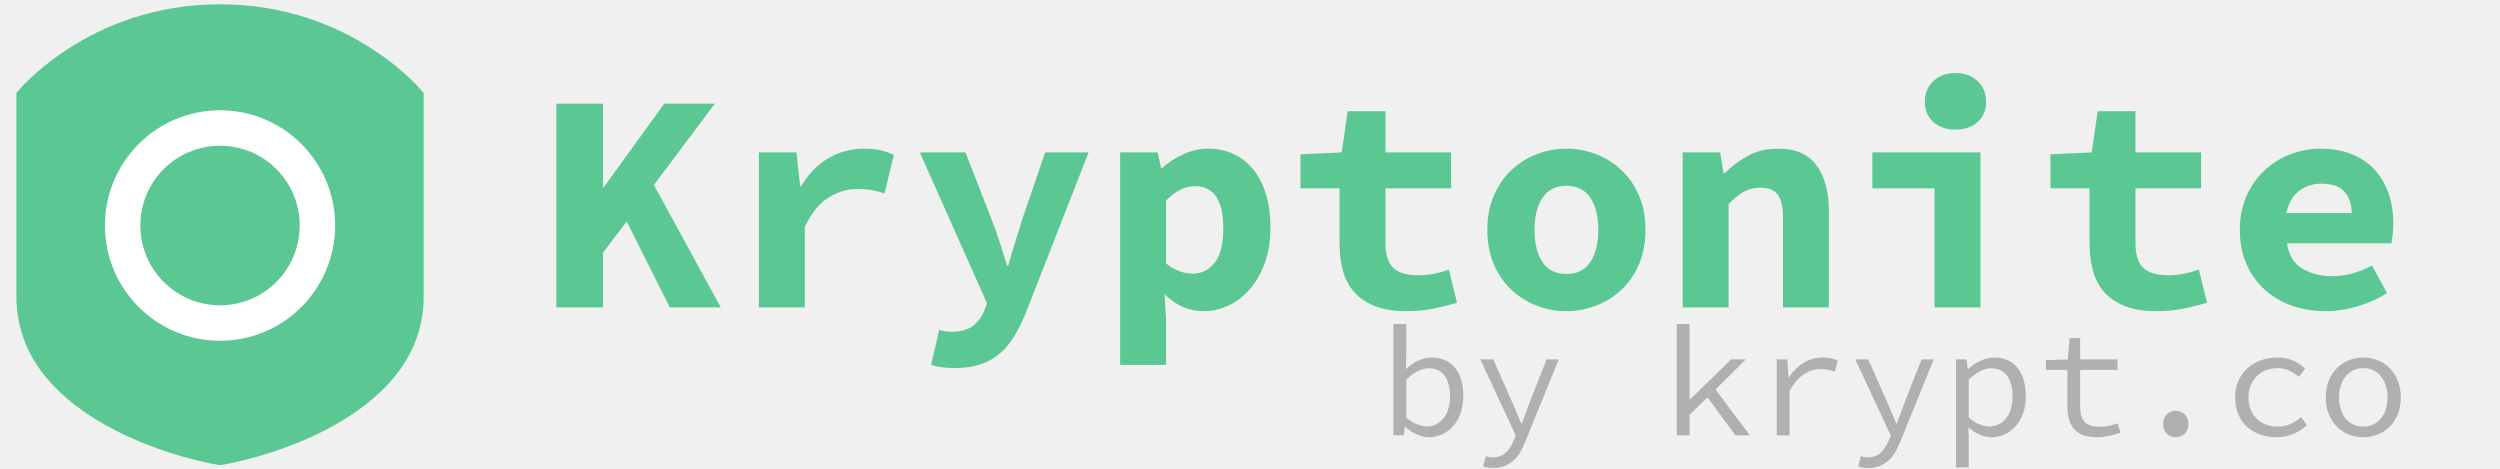
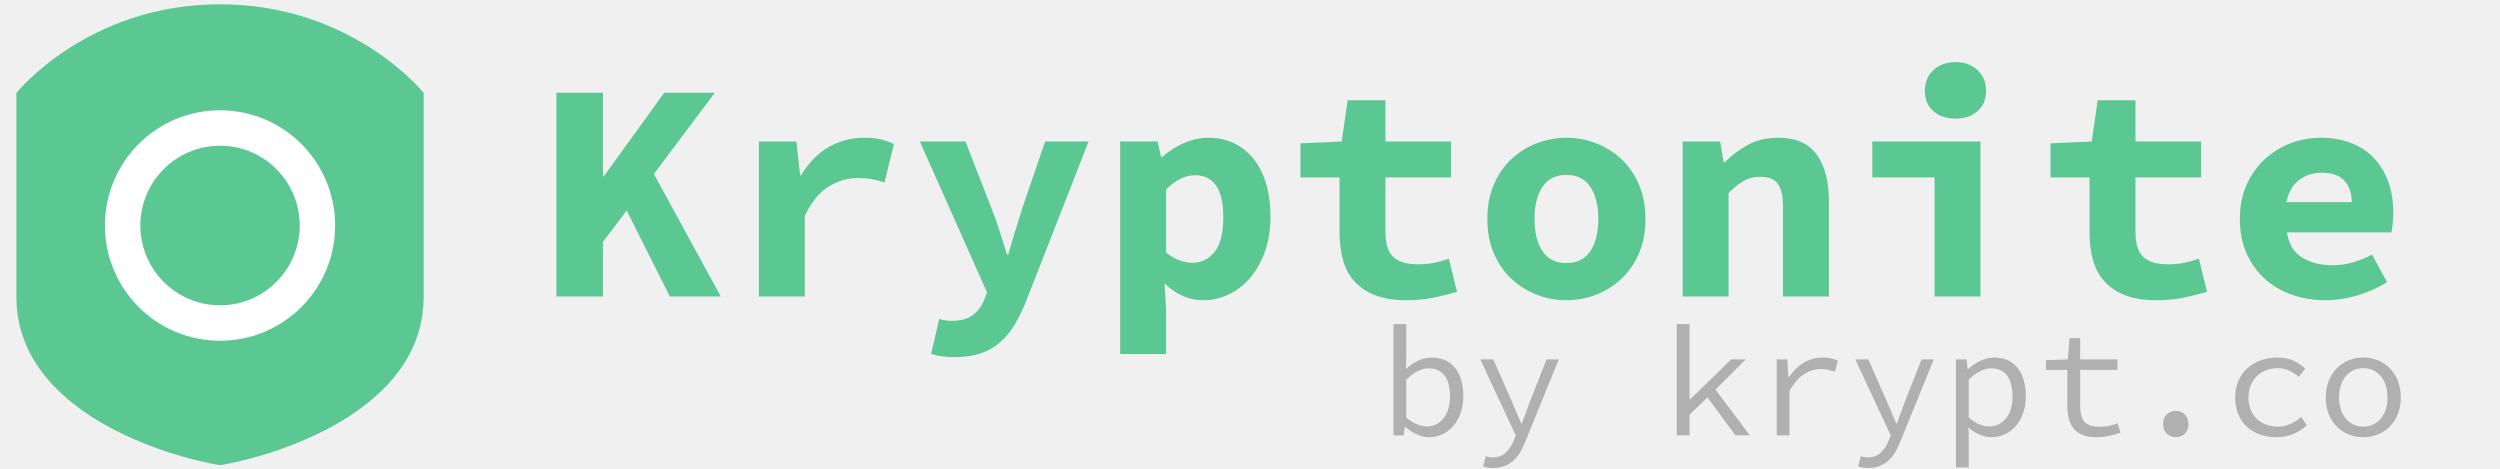
<svg xmlns="http://www.w3.org/2000/svg" width="6400px" height="1200px" viewBox="0 0 6400 1200" version="1.1" style="background: #FFFFFF;">
  <defs />
  <g id="iPhone-Screens" stroke="none" stroke-width="1" fill="none" fill-rule="evenodd">
    <g id="website-logo-banner">
-       <g id="Group-8" transform="translate(1424, 187)">
+       <g id="Group-8" transform="translate(1424, 159)">
        <path d="M0.4,78.4 L119.6,78.4 L119.6,292 L122,292 L276.4,78.4 L406,78.4 L250,286.4 L421.2,600 L290.8,600 L180.4,380 L119.6,460 L119.6,600 L0.4,600 L0.4,78.4 Z M518.8,203.2 L614.8,203.2 L624.4,289.6 L626.8,289.6 C646.533,257.067 670.267,232.933 698,217.2 C725.733,201.467 755.6,193.6 787.6,193.6 C805.2,193.6 819.467,194.933 830.4,197.6 C841.333,200.267 852.667,204.267 864.4,209.6 L840.4,308 C828.133,304.267 817.067,301.467 807.2,299.6 C797.333,297.733 784.933,296.8 770,296.8 C745.467,296.8 721.333,304 697.6,318.4 C673.867,332.8 653.467,357.866 636.4,393.6 L636.4,600 L518.8,600 L518.8,203.2 Z M980.4,657.6 C990.533,660.8 1000.933,662.4 1011.6,662.4 C1034.533,662.4 1052.533,657.6 1065.6,648 C1078.667,638.4 1088.4,625.867 1094.8,610.4 L1102.8,589.6 L930.8,203.2 L1047.6,203.2 L1114,373.6 C1121.467,392.267 1128.4,411.6 1134.8,431.6 C1141.2,451.6 1147.6,472 1154,492.8 L1157.2,492.8 C1162.533,473.067 1168.4,453.2 1174.8,433.2 C1181.2,413.2 1187.333,393.333 1193.2,373.6 L1251.6,203.2 L1362.8,203.2 L1206,604 C1196.4,629.067 1186,651.067 1174.8,670 C1163.6,688.933 1150.8,704.667 1136.4,717.2 C1122,729.733 1105.333,739.2 1086.4,745.6 C1067.467,752 1045.467,755.2 1020.4,755.2 C1008.667,755.2 997.733,754.533 987.6,753.2 C977.467,751.867 968.133,749.867 959.6,747.2 L980.4,657.6 Z M1561.2,631.2 L1561.2,747.2 L1443.6,747.2 L1443.6,203.2 L1539.6,203.2 L1548.4,243.2 L1550.8,243.2 C1566.8,228.8 1585.2,216.933 1606,207.6 C1626.8,198.267 1647.867,193.6 1669.2,193.6 C1693.733,193.6 1715.867,198.4 1735.6,208 C1755.333,217.6 1772.133,231.2 1786,248.8 C1799.867,266.4 1810.4,287.6 1817.6,312.4 C1824.8,337.2 1828.4,364.8 1828.4,395.2 C1828.4,429.334 1823.6,459.6 1814,486 C1804.4,512.4 1791.6,534.8 1775.6,553.2 C1759.6,571.6 1741.333,585.6 1720.8,595.2 C1700.267,604.8 1678.8,609.6 1656.4,609.6 C1620.133,609.6 1587.067,595.2 1557.2,566.4 L1561.2,631.2 Z M1561.2,487.2 C1572.4,496.8 1584,503.6 1596,507.6 C1608,511.6 1619.067,513.6 1629.2,513.6 C1651.6,513.6 1670.267,504.4 1685.2,486 C1700.133,467.6 1707.6,437.867 1707.6,396.8 C1707.6,325.333 1683.334,289.6 1634.8,289.6 C1609.733,289.6 1585.2,301.867 1561.2,326.4 L1561.2,487.2 Z M2005.2,295.2 L1905.2,295.2 L1905.2,208 L2010.8,203.2 L2026,97.6 L2122.8,97.6 L2122.8,203.2 L2290.8,203.2 L2290.8,295.2 L2122.8,295.2 L2122.8,434.4 C2122.8,464.8 2129.467,486.267 2142.8,498.8 C2156.133,511.333 2177.2,517.6 2206,517.6 C2221.467,517.6 2235.6,516.267 2248.4,513.6 C2261.2,510.933 2273.467,507.467 2285.2,503.2 L2306,588 C2288.4,593.333 2268.8,598.267 2247.2,602.8 C2225.6,607.333 2202,609.6 2176.4,609.6 C2144.933,609.6 2118.267,605.333 2096.4,596.8 C2074.533,588.267 2056.8,576.4 2043.2,561.2 C2029.6,546 2019.867,527.733 2014,506.4 C2008.133,485.067 2005.2,461.333 2005.2,435.2 L2005.2,295.2 Z M2383.6,401.6 C2383.6,368.533 2389.2,339.067 2400.4,313.2 C2411.6,287.333 2426.667,265.6 2445.6,248 C2464.533,230.4 2486.133,216.933 2510.4,207.6 C2534.667,198.267 2559.867,193.6 2586,193.6 C2612.133,193.6 2637.333,198.267 2661.6,207.6 C2685.867,216.933 2707.467,230.4 2726.4,248 C2745.333,265.6 2760.4,287.333 2771.6,313.2 C2782.8,339.067 2788.4,368.533 2788.4,401.6 C2788.4,434.667 2782.8,464.133 2771.6,490 C2760.4,515.867 2745.333,537.6 2726.4,555.2 C2707.467,572.8 2685.867,586.267 2661.6,595.6 C2637.333,604.933 2612.133,609.6 2586,609.6 C2559.867,609.6 2534.667,604.933 2510.4,595.6 C2486.133,586.267 2464.533,572.8 2445.6,555.2 C2426.667,537.6 2411.6,515.867 2400.4,490 C2389.2,464.133 2383.6,434.667 2383.6,401.6 Z M2504.4,401.6 C2504.4,436.267 2511.2,463.733 2524.8,484 C2538.4,504.267 2558.8,514.4 2586,514.4 C2613.2,514.4 2633.6,504.267 2647.2,484 C2660.8,463.733 2667.6,436.267 2667.6,401.6 C2667.6,366.933 2660.8,339.467 2647.2,319.2 C2633.6,298.933 2613.2,288.8 2586,288.8 C2558.8,288.8 2538.4,298.933 2524.8,319.2 C2511.2,339.467 2504.4,366.933 2504.4,401.6 Z M2883.6,203.2 L2979.6,203.2 L2988.4,256 L2991.6,256 C3008.667,238.933 3028.267,224.267 3050.4,212 C3072.533,199.733 3098.533,193.6 3128.4,193.6 C3173.2,193.6 3206,208 3226.8,236.8 C3247.6,265.6 3258,305.066 3258,355.2 L3258,600 L3140.4,600 L3140.4,370.4 C3140.4,343.733 3136.133,324.267 3127.6,312 C3119.067,299.733 3103.867,293.6 3082,293.6 C3066,293.6 3052,297.067 3040,304 C3028,310.933 3015.067,321.333 3001.2,335.2 L3001.2,600 L2883.6,600 L2883.6,203.2 Z M3369.2,203.2 L3646,203.2 L3646,600 L3528.4,600 L3528.4,295.2 L3369.2,295.2 L3369.2,203.2 Z M3582,144.8 C3559.067,144.8 3540.267,138.4 3525.6,125.6 C3510.933,112.8 3503.6,95.467 3503.6,73.6 C3503.6,51.733 3510.933,34 3525.6,20.4 C3540.267,6.8 3559.067,0 3582,0 C3604.933,0 3623.733,6.8 3638.4,20.4 C3653.067,34 3660.4,51.733 3660.4,73.6 C3660.4,95.467 3653.067,112.8 3638.4,125.6 C3623.733,138.4 3604.933,144.8 3582,144.8 Z M3925.2,295.2 L3825.2,295.2 L3825.2,208 L3930.8,203.2 L3946,97.6 L4042.8,97.6 L4042.8,203.2 L4210.8,203.2 L4210.8,295.2 L4042.8,295.2 L4042.8,434.4 C4042.8,464.8 4049.467,486.267 4062.8,498.8 C4076.133,511.333 4097.2,517.6 4126,517.6 C4141.467,517.6 4155.6,516.267 4168.4,513.6 C4181.2,510.933 4193.467,507.467 4205.2,503.2 L4226,588 C4208.4,593.333 4188.8,598.267 4167.2,602.8 C4145.6,607.333 4122,609.6 4096.4,609.6 C4064.933,609.6 4038.267,605.333 4016.4,596.8 C3994.533,588.267 3976.8,576.4 3963.2,561.2 C3949.6,546 3939.867,527.733 3934,506.4 C3928.133,485.067 3925.2,461.333 3925.2,435.2 L3925.2,295.2 Z M4310,401.6 C4310,369.067 4315.733,340 4327.2,314.4 C4338.667,288.8 4354,267.067 4373.2,249.2 C4392.4,231.333 4414.4,217.6 4439.2,208 C4464,198.4 4489.733,193.6 4516.4,193.6 C4546.8,193.6 4573.733,198.4 4597.2,208 C4620.667,217.6 4640.133,230.933 4655.6,248 C4671.067,265.067 4682.8,285.2 4690.8,308.4 C4698.8,331.6 4702.8,356.8 4702.8,384 C4702.8,394.667 4702.267,404.8 4701.2,414.4 C4700.133,424 4699.067,431.2 4698,436 L4430.8,436 C4435.067,465.867 4448,487.333 4469.6,500.4 C4491.2,513.467 4516.667,520 4546,520 C4564.133,520 4581.333,517.733 4597.6,513.2 C4613.867,508.667 4630.8,501.867 4648.4,492.8 L4686.8,563.2 C4664.4,577.6 4639.333,588.933 4611.6,597.2 C4583.867,605.467 4556.667,609.6 4530,609.6 C4499.067,609.6 4470.267,604.933 4443.6,595.6 C4416.933,586.267 4393.733,572.667 4374,554.8 C4354.267,536.933 4338.667,515.2 4327.2,489.6 C4315.733,464 4310,434.667 4310,401.6 Z M4596.4,358.4 C4596.4,336 4590.267,317.867 4578,304 C4565.733,290.133 4546,283.2 4518.8,283.2 C4497.467,283.2 4478.533,289.333 4462,301.6 C4445.467,313.867 4434.533,332.8 4429.2,358.4 L4596.4,358.4 Z" id="Kryptonite" fill="#5BC894" />
-         <path d="M2143.2,642.679 L2176,642.679 L2176,720.279 L2175.2,757.879 C2184.533,748.812 2195,741.612 2206.6,736.279 C2218.2,730.945 2229.733,728.279 2241.2,728.279 C2254.267,728.279 2265.867,730.612 2276,735.279 C2286.133,739.945 2294.6,746.612 2301.4,755.279 C2308.2,763.945 2313.333,774.345 2316.8,786.479 C2320.267,798.612 2322,812.145 2322,827.079 C2322,843.612 2319.6,858.412 2314.8,871.479 C2310,884.545 2303.533,895.612 2295.4,904.679 C2287.267,913.745 2277.867,920.612 2267.2,925.279 C2256.533,929.945 2245.467,932.279 2234,932.279 C2224.667,932.279 2214.6,929.945 2203.8,925.279 C2193,920.612 2182.933,914.145 2173.6,905.879 L2172.4,905.879 L2169.6,927.479 L2143.2,927.479 L2143.2,642.679 Z M2176,881.879 C2185.333,890.145 2194.733,896.012 2204.2,899.479 C2213.667,902.945 2221.867,904.679 2228.8,904.679 C2237.333,904.679 2245.2,902.879 2252.4,899.279 C2259.6,895.679 2265.867,890.612 2271.2,884.079 C2276.533,877.545 2280.667,869.479 2283.6,859.879 C2286.533,850.279 2288,839.479 2288,827.479 C2288,816.812 2286.933,807.079 2284.8,798.279 C2282.667,789.479 2279.4,781.945 2275,775.679 C2270.6,769.412 2264.933,764.545 2258,761.079 C2251.067,757.612 2242.8,755.879 2233.2,755.879 C2224.667,755.879 2215.533,758.212 2205.8,762.879 C2196.067,767.545 2186.133,774.945 2176,785.079 L2176,881.879 Z M2379.6,981.079 C2382.267,981.879 2385.133,982.545 2388.2,983.079 C2391.267,983.612 2394.267,983.879 2397.2,983.879 C2410.8,983.879 2421.867,979.945 2430.4,972.079 C2438.933,964.212 2445.6,954.279 2450.4,942.279 L2456.4,927.879 L2365.6,733.079 L2398.8,733.079 L2446.4,840.679 C2450.133,849.212 2454.067,858.412 2458.2,868.279 C2462.333,878.145 2466.4,887.745 2470.4,897.079 L2472,897.079 C2475.467,887.745 2479,878.212 2482.6,868.479 C2486.2,858.745 2489.6,849.479 2492.8,840.679 L2535.2,733.079 L2566.4,733.079 L2480.8,943.479 C2477.067,953.079 2472.8,962.012 2468,970.279 C2463.2,978.545 2457.467,985.679 2450.8,991.679 C2444.133,997.679 2436.467,1002.412 2427.8,1005.879 C2419.133,1009.345 2409.333,1011.079 2398.4,1011.079 C2388.8,1011.079 2380.267,1009.745 2372.8,1007.079 L2379.6,981.079 Z M2868.4,642.679 L2901.2,642.679 L2901.2,835.479 L2902.8,835.479 L3007.6,733.079 L3045.2,733.079 L2967.6,810.279 L3055.6,927.479 L3018.8,927.479 L2947.2,830.279 L2901.2,874.679 L2901.2,927.479 L2868.4,927.479 L2868.4,642.679 Z M3124.4,733.079 L3151.6,733.079 L3154.4,779.079 L3155.6,779.079 C3165.733,763.345 3178.2,750.945 3193,741.879 C3207.8,732.812 3224.267,728.279 3242.4,728.279 C3249.6,728.279 3256.267,728.879 3262.4,730.079 C3268.533,731.279 3274.667,733.345 3280.8,736.279 L3273.2,764.679 C3266.267,762.279 3260.467,760.545 3255.8,759.479 C3251.133,758.412 3244.933,757.879 3237.2,757.879 C3222.533,757.879 3208.467,762.079 3195,770.479 C3181.533,778.879 3168.933,793.212 3157.2,813.479 L3157.2,927.479 L3124.4,927.479 L3124.4,733.079 Z M3339.6,981.079 C3342.267,981.879 3345.133,982.545 3348.2,983.079 C3351.267,983.612 3354.267,983.879 3357.2,983.879 C3370.8,983.879 3381.867,979.945 3390.4,972.079 C3398.933,964.212 3405.6,954.279 3410.4,942.279 L3416.4,927.879 L3325.6,733.079 L3358.8,733.079 L3406.4,840.679 C3410.133,849.212 3414.067,858.412 3418.2,868.279 C3422.333,878.145 3426.4,887.745 3430.4,897.079 L3432,897.079 C3435.467,887.745 3439,878.212 3442.6,868.479 C3446.2,858.745 3449.6,849.479 3452.8,840.679 L3495.2,733.079 L3526.4,733.079 L3440.8,943.479 C3437.067,953.079 3432.8,962.012 3428,970.279 C3423.2,978.545 3417.467,985.679 3410.8,991.679 C3404.133,997.679 3396.467,1002.412 3387.8,1005.879 C3379.133,1009.345 3369.333,1011.079 3358.4,1011.079 C3348.8,1011.079 3340.267,1009.745 3332.8,1007.079 L3339.6,981.079 Z M3616,943.879 L3616,1009.479 L3583.2,1009.479 L3583.2,733.079 L3610.4,733.079 L3613.2,757.879 L3614.4,757.879 C3623.467,749.345 3633.933,742.279 3645.8,736.679 C3657.667,731.079 3669.6,728.279 3681.6,728.279 C3694.667,728.279 3706.2,730.612 3716.2,735.279 C3726.2,739.945 3734.6,746.612 3741.4,755.279 C3748.2,763.945 3753.333,774.345 3756.8,786.479 C3760.267,798.612 3762,812.279 3762,827.479 C3762,844.012 3759.6,858.745 3754.8,871.679 C3750,884.612 3743.533,895.612 3735.4,904.679 C3727.267,913.745 3717.867,920.612 3707.2,925.279 C3696.533,929.945 3685.333,932.279 3673.6,932.279 C3664.533,932.279 3654.733,930.079 3644.2,925.679 C3633.667,921.279 3624,915.079 3615.2,907.079 L3616,943.879 Z M3616,881.879 C3625.333,890.145 3634.667,896.012 3644,899.479 C3653.333,902.945 3661.333,904.679 3668,904.679 C3685.6,904.679 3700,897.879 3711.2,884.279 C3722.4,870.679 3728,851.745 3728,827.479 C3728,816.812 3726.933,807.079 3724.8,798.279 C3722.667,789.479 3719.4,781.945 3715,775.679 C3710.6,769.412 3704.933,764.545 3698,761.079 C3691.067,757.612 3682.8,755.879 3673.2,755.879 C3664.667,755.879 3655.533,758.212 3645.8,762.879 C3636.067,767.545 3626.133,774.945 3616,785.079 L3616,881.879 Z M3868.4,759.879 L3813.6,759.879 L3813.6,735.079 L3869.6,733.079 L3874,678.679 L3901.2,678.679 L3901.2,733.079 L3996.8,733.079 L3996.8,759.879 L3901.2,759.879 L3901.2,852.279 C3901.2,861.079 3902,868.745 3903.6,875.279 C3905.2,881.812 3907.867,887.345 3911.6,891.879 C3915.333,896.412 3920.4,899.812 3926.8,902.079 C3933.2,904.345 3941.067,905.479 3950.4,905.479 C3959.733,905.479 3968.133,904.679 3975.6,903.079 C3983.067,901.479 3990.267,899.345 3997.2,896.679 L4004.4,920.679 C3995.6,923.879 3985.867,926.612 3975.2,928.879 C3964.533,931.145 3953.867,932.279 3943.2,932.279 C3929.067,932.279 3917.2,930.345 3907.6,926.479 C3898,922.612 3890.333,917.145 3884.6,910.079 C3878.867,903.012 3874.733,894.545 3872.2,884.679 C3869.667,874.812 3868.4,863.879 3868.4,851.879 L3868.4,759.879 Z M4113.6,898.679 C4113.6,888.545 4116.733,880.345 4123,874.079 C4129.267,867.812 4136.933,864.679 4146,864.679 C4155.067,864.679 4162.733,867.812 4169,874.079 C4175.267,880.345 4178.4,888.545 4178.4,898.679 C4178.4,908.812 4175.267,916.945 4169,923.079 C4162.733,929.212 4155.067,932.279 4146,932.279 C4136.933,932.279 4129.267,929.212 4123,923.079 C4116.733,916.945 4113.6,908.812 4113.6,898.679 Z M4298,830.679 C4298,814.412 4300.867,799.945 4306.6,787.279 C4312.333,774.612 4320.133,763.879 4330,755.079 C4339.867,746.279 4351.4,739.612 4364.6,735.079 C4377.8,730.545 4391.733,728.279 4406.4,728.279 C4422.4,728.279 4436.2,731.079 4447.8,736.679 C4459.4,742.279 4469.2,748.945 4477.2,756.679 L4460.8,777.879 C4452.8,770.945 4444.467,765.479 4435.8,761.479 C4427.133,757.479 4417.733,755.479 4407.6,755.479 C4396.4,755.479 4386.133,757.279 4376.8,760.879 C4367.467,764.479 4359.533,769.612 4353,776.279 C4346.467,782.945 4341.333,790.879 4337.6,800.079 C4333.867,809.279 4332,819.479 4332,830.679 C4332,841.879 4333.8,852.012 4337.4,861.079 C4341,870.145 4346.067,877.945 4352.6,884.479 C4359.133,891.012 4367,896.079 4376.2,899.679 C4385.4,903.279 4395.6,905.079 4406.8,905.079 C4418.8,905.079 4429.8,902.745 4439.8,898.079 C4449.8,893.412 4458.933,887.612 4467.2,880.679 L4481.6,901.879 C4470.933,911.479 4459,918.945 4445.8,924.279 C4432.6,929.612 4418.8,932.279 4404.4,932.279 C4389.2,932.279 4375.133,930.012 4362.2,925.479 C4349.267,920.945 4338,914.345 4328.4,905.679 C4318.8,897.012 4311.333,886.345 4306,873.679 C4300.667,861.012 4298,846.679 4298,830.679 Z M4530,830.679 C4530,814.412 4532.6,799.945 4537.8,787.279 C4543,774.612 4550,763.879 4558.8,755.079 C4567.6,746.279 4577.8,739.612 4589.4,735.079 C4601,730.545 4613.2,728.279 4626,728.279 C4638.8,728.279 4651,730.545 4662.6,735.079 C4674.2,739.612 4684.4,746.279 4693.2,755.079 C4702,763.879 4709,774.612 4714.2,787.279 C4719.4,799.945 4722,814.412 4722,830.679 C4722,846.679 4719.4,861.012 4714.2,873.679 C4709,886.345 4702,897.012 4693.2,905.679 C4684.4,914.345 4674.2,920.945 4662.6,925.479 C4651,930.012 4638.8,932.279 4626,932.279 C4613.2,932.279 4601,930.012 4589.4,925.479 C4577.8,920.945 4567.6,914.345 4558.8,905.679 C4550,897.012 4543,886.345 4537.8,873.679 C4532.6,861.012 4530,846.679 4530,830.679 Z M4564,830.679 C4564,841.879 4565.467,852.012 4568.4,861.079 C4571.333,870.145 4575.533,877.945 4581,884.479 C4586.467,891.012 4593,896.079 4600.6,899.679 C4608.2,903.279 4616.667,905.079 4626,905.079 C4635.333,905.079 4643.8,903.279 4651.4,899.679 C4659,896.079 4665.533,891.012 4671,884.479 C4676.467,877.945 4680.667,870.145 4683.6,861.079 C4686.533,852.012 4688,841.879 4688,830.679 C4688,819.479 4686.533,809.279 4683.6,800.079 C4680.667,790.879 4676.467,782.945 4671,776.279 C4665.533,769.612 4659,764.479 4651.4,760.879 C4643.8,757.279 4635.333,755.479 4626,755.479 C4616.667,755.479 4608.2,757.279 4600.6,760.879 C4593,764.479 4586.467,769.612 4581,776.279 C4575.533,782.945 4571.333,790.879 4568.4,800.079 C4565.467,809.279 4564,819.479 4564,830.679 Z" id="by-krypt.co" fill-opacity="0.386" fill="#4A4A4A" />
+         <path d="M2143.2,670.679 L2176,670.679 L2176,748.279 L2175.2,785.879 C2184.533,776.812 2195,769.612 2206.6,764.279 C2218.2,758.945 2229.733,756.279 2241.2,756.279 C2254.267,756.279 2265.867,758.612 2276,763.279 C2286.133,767.945 2294.6,774.612 2301.4,783.279 C2308.2,791.945 2313.333,802.345 2316.8,814.479 C2320.267,826.612 2322,840.145 2322,855.079 C2322,871.612 2319.6,886.412 2314.8,899.479 C2310,912.545 2303.533,923.612 2295.4,932.679 C2287.267,941.745 2277.867,948.612 2267.2,953.279 C2256.533,957.945 2245.467,960.279 2234,960.279 C2224.667,960.279 2214.6,957.945 2203.8,953.279 C2193,948.612 2182.933,942.145 2173.6,933.879 L2172.4,933.879 L2169.6,955.479 L2143.2,955.479 L2143.2,670.679 Z M2176,909.879 C2185.333,918.145 2194.733,924.012 2204.2,927.479 C2213.667,930.945 2221.867,932.679 2228.8,932.679 C2237.333,932.679 2245.2,930.879 2252.4,927.279 C2259.6,923.679 2265.867,918.612 2271.2,912.079 C2276.533,905.545 2280.667,897.479 2283.6,887.879 C2286.533,878.279 2288,867.479 2288,855.479 C2288,844.812 2286.933,835.079 2284.8,826.279 C2282.667,817.479 2279.4,809.945 2275,803.679 C2270.6,797.412 2264.933,792.545 2258,789.079 C2251.067,785.612 2242.8,783.879 2233.2,783.879 C2224.667,783.879 2215.533,786.212 2205.8,790.879 C2196.067,795.545 2186.133,802.945 2176,813.079 L2176,909.879 Z M2379.6,1009.079 C2382.267,1009.879 2385.133,1010.545 2388.2,1011.079 C2391.267,1011.612 2394.267,1011.879 2397.2,1011.879 C2410.8,1011.879 2421.867,1007.945 2430.4,1000.079 C2438.933,992.212 2445.6,982.279 2450.4,970.279 L2456.4,955.879 L2365.6,761.079 L2398.8,761.079 L2446.4,868.679 C2450.133,877.212 2454.067,886.412 2458.2,896.279 C2462.333,906.145 2466.4,915.745 2470.4,925.079 L2472,925.079 C2475.467,915.745 2479,906.212 2482.6,896.479 C2486.2,886.745 2489.6,877.479 2492.8,868.679 L2535.2,761.079 L2566.4,761.079 L2480.8,971.479 C2477.067,981.079 2472.8,990.012 2468,998.279 C2463.2,1006.545 2457.467,1013.679 2450.8,1019.679 C2444.133,1025.679 2436.467,1030.412 2427.8,1033.879 C2419.133,1037.345 2409.333,1039.079 2398.4,1039.079 C2388.8,1039.079 2380.267,1037.745 2372.8,1035.079 L2379.6,1009.079 Z M2868.4,670.679 L2901.2,670.679 L2901.2,863.479 L2902.8,863.479 L3007.6,761.079 L3045.2,761.079 L2967.6,838.279 L3055.6,955.479 L3018.8,955.479 L2947.2,858.279 L2901.2,902.679 L2901.2,955.479 L2868.4,955.479 L2868.4,670.679 Z M3124.4,761.079 L3151.6,761.079 L3154.4,807.079 L3155.6,807.079 C3165.733,791.345 3178.2,778.945 3193,769.879 C3207.8,760.812 3224.267,756.279 3242.4,756.279 C3249.6,756.279 3256.267,756.879 3262.4,758.079 C3268.533,759.279 3274.667,761.345 3280.8,764.279 L3273.2,792.679 C3266.267,790.279 3260.467,788.545 3255.8,787.479 C3251.133,786.412 3244.933,785.879 3237.2,785.879 C3222.533,785.879 3208.467,790.079 3195,798.479 C3181.533,806.879 3168.933,821.212 3157.2,841.479 L3157.2,955.479 L3124.4,955.479 L3124.4,761.079 Z M3339.6,1009.079 C3342.267,1009.879 3345.133,1010.545 3348.2,1011.079 C3351.267,1011.612 3354.267,1011.879 3357.2,1011.879 C3370.8,1011.879 3381.867,1007.945 3390.4,1000.079 C3398.933,992.212 3405.6,982.279 3410.4,970.279 L3416.4,955.879 L3325.6,761.079 L3358.8,761.079 L3406.4,868.679 C3410.133,877.212 3414.067,886.412 3418.2,896.279 C3422.333,906.145 3426.4,915.745 3430.4,925.079 L3432,925.079 C3435.467,915.745 3439,906.212 3442.6,896.479 C3446.2,886.745 3449.6,877.479 3452.8,868.679 L3495.2,761.079 L3526.4,761.079 L3440.8,971.479 C3437.067,981.079 3432.8,990.012 3428,998.279 C3423.2,1006.545 3417.467,1013.679 3410.8,1019.679 C3404.133,1025.679 3396.467,1030.412 3387.8,1033.879 C3379.133,1037.345 3369.333,1039.079 3358.4,1039.079 C3348.8,1039.079 3340.267,1037.745 3332.8,1035.079 L3339.6,1009.079 Z M3616,971.879 L3616,1037.479 L3583.2,1037.479 L3583.2,761.079 L3610.4,761.079 L3613.2,785.879 L3614.4,785.879 C3623.467,777.345 3633.933,770.279 3645.8,764.679 C3657.667,759.079 3669.6,756.279 3681.6,756.279 C3694.667,756.279 3706.2,758.612 3716.2,763.279 C3726.2,767.945 3734.6,774.612 3741.4,783.279 C3748.2,791.945 3753.333,802.345 3756.8,814.479 C3760.267,826.612 3762,840.279 3762,855.479 C3762,872.012 3759.6,886.745 3754.8,899.679 C3750,912.612 3743.533,923.612 3735.4,932.679 C3727.267,941.745 3717.867,948.612 3707.2,953.279 C3696.533,957.945 3685.333,960.279 3673.6,960.279 C3664.533,960.279 3654.733,958.079 3644.2,953.679 C3633.667,949.279 3624,943.079 3615.2,935.079 L3616,971.879 Z M3616,909.879 C3625.333,918.145 3634.667,924.012 3644,927.479 C3653.333,930.945 3661.333,932.679 3668,932.679 C3685.6,932.679 3700,925.879 3711.2,912.279 C3722.4,898.679 3728,879.745 3728,855.479 C3728,844.812 3726.933,835.079 3724.8,826.279 C3722.667,817.479 3719.4,809.945 3715,803.679 C3710.6,797.412 3704.933,792.545 3698,789.079 C3691.067,785.612 3682.8,783.879 3673.2,783.879 C3664.667,783.879 3655.533,786.212 3645.8,790.879 C3636.067,795.545 3626.133,802.945 3616,813.079 L3616,909.879 Z M3868.4,787.879 L3813.6,787.879 L3813.6,763.079 L3869.6,761.079 L3874,706.679 L3901.2,706.679 L3901.2,761.079 L3996.8,761.079 L3996.8,787.879 L3901.2,787.879 L3901.2,880.279 C3901.2,889.079 3902,896.745 3903.6,903.279 C3905.2,909.812 3907.867,915.345 3911.6,919.879 C3915.333,924.412 3920.4,927.812 3926.8,930.079 C3933.2,932.345 3941.067,933.479 3950.4,933.479 C3959.733,933.479 3968.133,932.679 3975.6,931.079 C3983.067,929.479 3990.267,927.345 3997.2,924.679 L4004.4,948.679 C3995.6,951.879 3985.867,954.612 3975.2,956.879 C3964.533,959.145 3953.867,960.279 3943.2,960.279 C3929.067,960.279 3917.2,958.345 3907.6,954.479 C3898,950.612 3890.333,945.145 3884.6,938.079 C3878.867,931.012 3874.733,922.545 3872.2,912.679 C3869.667,902.812 3868.4,891.879 3868.4,879.879 L3868.4,787.879 Z M4113.6,926.679 C4113.6,916.545 4116.733,908.345 4123,902.079 C4129.267,895.812 4136.933,892.679 4146,892.679 C4155.067,892.679 4162.733,895.812 4169,902.079 C4175.267,908.345 4178.4,916.545 4178.4,926.679 C4178.4,936.812 4175.267,944.945 4169,951.079 C4162.733,957.212 4155.067,960.279 4146,960.279 C4136.933,960.279 4129.267,957.212 4123,951.079 C4116.733,944.945 4113.6,936.812 4113.6,926.679 Z M4298,858.679 C4298,842.412 4300.867,827.945 4306.6,815.279 C4312.333,802.612 4320.133,791.879 4330,783.079 C4339.867,774.279 4351.4,767.612 4364.6,763.079 C4377.8,758.545 4391.733,756.279 4406.4,756.279 C4422.4,756.279 4436.2,759.079 4447.8,764.679 C4459.4,770.279 4469.2,776.945 4477.2,784.679 L4460.8,805.879 C4452.8,798.945 4444.467,793.479 4435.8,789.479 C4427.133,785.479 4417.733,783.479 4407.6,783.479 C4396.4,783.479 4386.133,785.279 4376.8,788.879 C4367.467,792.479 4359.533,797.612 4353,804.279 C4346.467,810.945 4341.333,818.879 4337.6,828.079 C4333.867,837.279 4332,847.479 4332,858.679 C4332,869.879 4333.8,880.012 4337.4,889.079 C4341,898.145 4346.067,905.945 4352.6,912.479 C4359.133,919.012 4367,924.079 4376.2,927.679 C4385.4,931.279 4395.6,933.079 4406.8,933.079 C4418.8,933.079 4429.8,930.745 4439.8,926.079 C4449.8,921.412 4458.933,915.612 4467.2,908.679 L4481.6,929.879 C4470.933,939.479 4459,946.945 4445.8,952.279 C4432.6,957.612 4418.8,960.279 4404.4,960.279 C4389.2,960.279 4375.133,958.012 4362.2,953.479 C4349.267,948.945 4338,942.345 4328.4,933.679 C4318.8,925.012 4311.333,914.345 4306,901.679 C4300.667,889.012 4298,874.679 4298,858.679 Z M4530,858.679 C4530,842.412 4532.6,827.945 4537.8,815.279 C4543,802.612 4550,791.879 4558.8,783.079 C4567.6,774.279 4577.8,767.612 4589.4,763.079 C4601,758.545 4613.2,756.279 4626,756.279 C4638.8,756.279 4651,758.545 4662.6,763.079 C4674.2,767.612 4684.4,774.279 4693.2,783.079 C4702,791.879 4709,802.612 4714.2,815.279 C4719.4,827.945 4722,842.412 4722,858.679 C4722,874.679 4719.4,889.012 4714.2,901.679 C4709,914.345 4702,925.012 4693.2,933.679 C4684.4,942.345 4674.2,948.945 4662.6,953.479 C4651,958.012 4638.8,960.279 4626,960.279 C4613.2,960.279 4601,958.012 4589.4,953.479 C4577.8,948.945 4567.6,942.345 4558.8,933.679 C4550,925.012 4543,914.345 4537.8,901.679 C4532.6,889.012 4530,874.679 4530,858.679 Z M4564,858.679 C4564,869.879 4565.467,880.012 4568.4,889.079 C4571.333,898.145 4575.533,905.945 4581,912.479 C4586.467,919.012 4593,924.079 4600.6,927.679 C4608.2,931.279 4616.667,933.079 4626,933.079 C4635.333,933.079 4643.8,931.279 4651.4,927.679 C4659,924.079 4665.533,919.012 4671,912.479 C4676.467,905.945 4680.667,898.145 4683.6,889.079 C4686.533,880.012 4688,869.879 4688,858.679 C4688,847.479 4686.533,837.279 4683.6,828.079 C4680.667,818.879 4676.467,810.945 4671,804.279 C4665.533,797.612 4659,792.479 4651.4,788.879 C4643.8,785.279 4635.333,783.479 4626,783.479 C4616.667,783.479 4608.2,785.279 4600.6,788.879 C4593,792.479 4586.467,797.612 4581,804.279 C4575.533,810.945 4571.333,818.879 4568.4,828.079 C4565.467,837.279 4564,847.479 4564,858.679 Z" id="by-krypt.co" fill-opacity="0.386" fill="#4A4A4A" />
      </g>
      <g id="Kryptonite_Icon_WhiteOnGreen" transform="translate(42, 11)">
        <g id="Icon">
          <g id="Logo-corrections">
            <g id="Kryptonite_Icon_WhiteOnGreen">
              <g id="Group">
                <path d="M521.3,0 C861.278,0 1042.6,226.923 1042.6,226.923 L1042.6,748.846 C1042.6,1043.846 657.291,1157.308 521.3,1180 L521.3,0 L521.3,0 Z M521.3,0 C181.322,0 -8.41831737e-14,226.923 0,226.923 C0,453.846 8.41831737e-14,453.846 0,748.846 C-8.41831737e-14,1043.846 385.309,1157.308 521.3,1180 L521.3,0 L521.3,0 Z" id="Combined-Shape" fill="#5BC894" />
                <ellipse id="Oval-Copy" fill="#FFFFFF" cx="521.3" cy="566.308" rx="294.648" ry="295" />
                <ellipse id="Oval-Copy-2" fill="#5BC894" cx="521.3" cy="566.308" rx="203.987" ry="204.231" />
              </g>
            </g>
          </g>
        </g>
      </g>
    </g>
  </g>
</svg>
